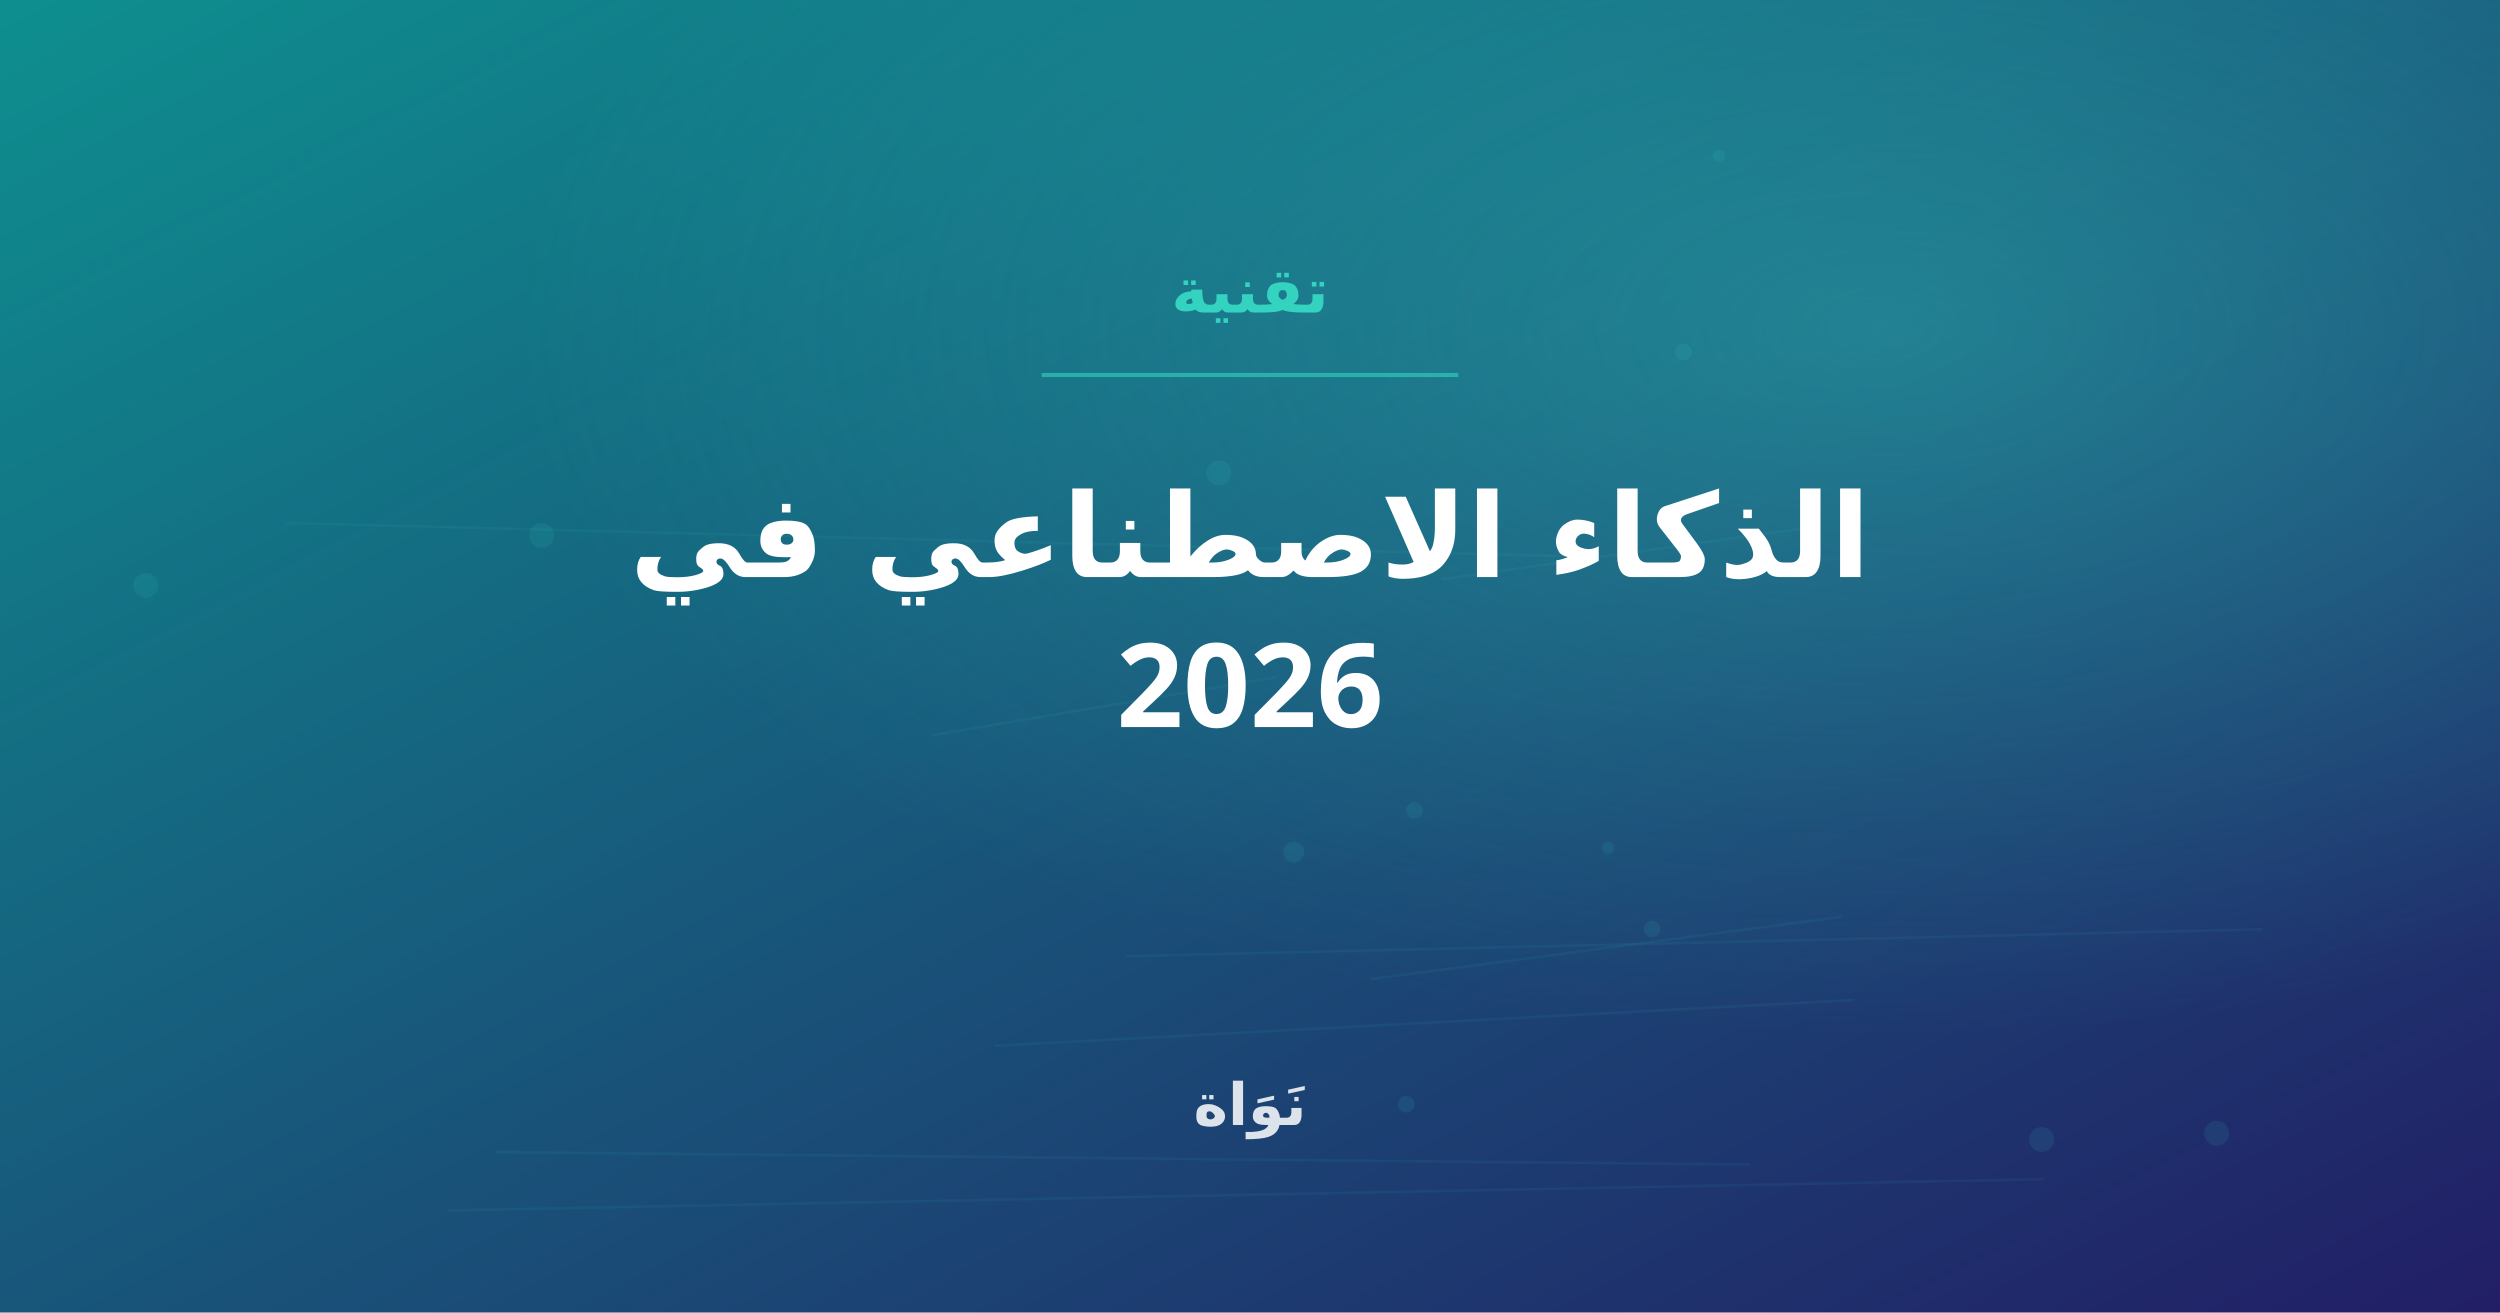
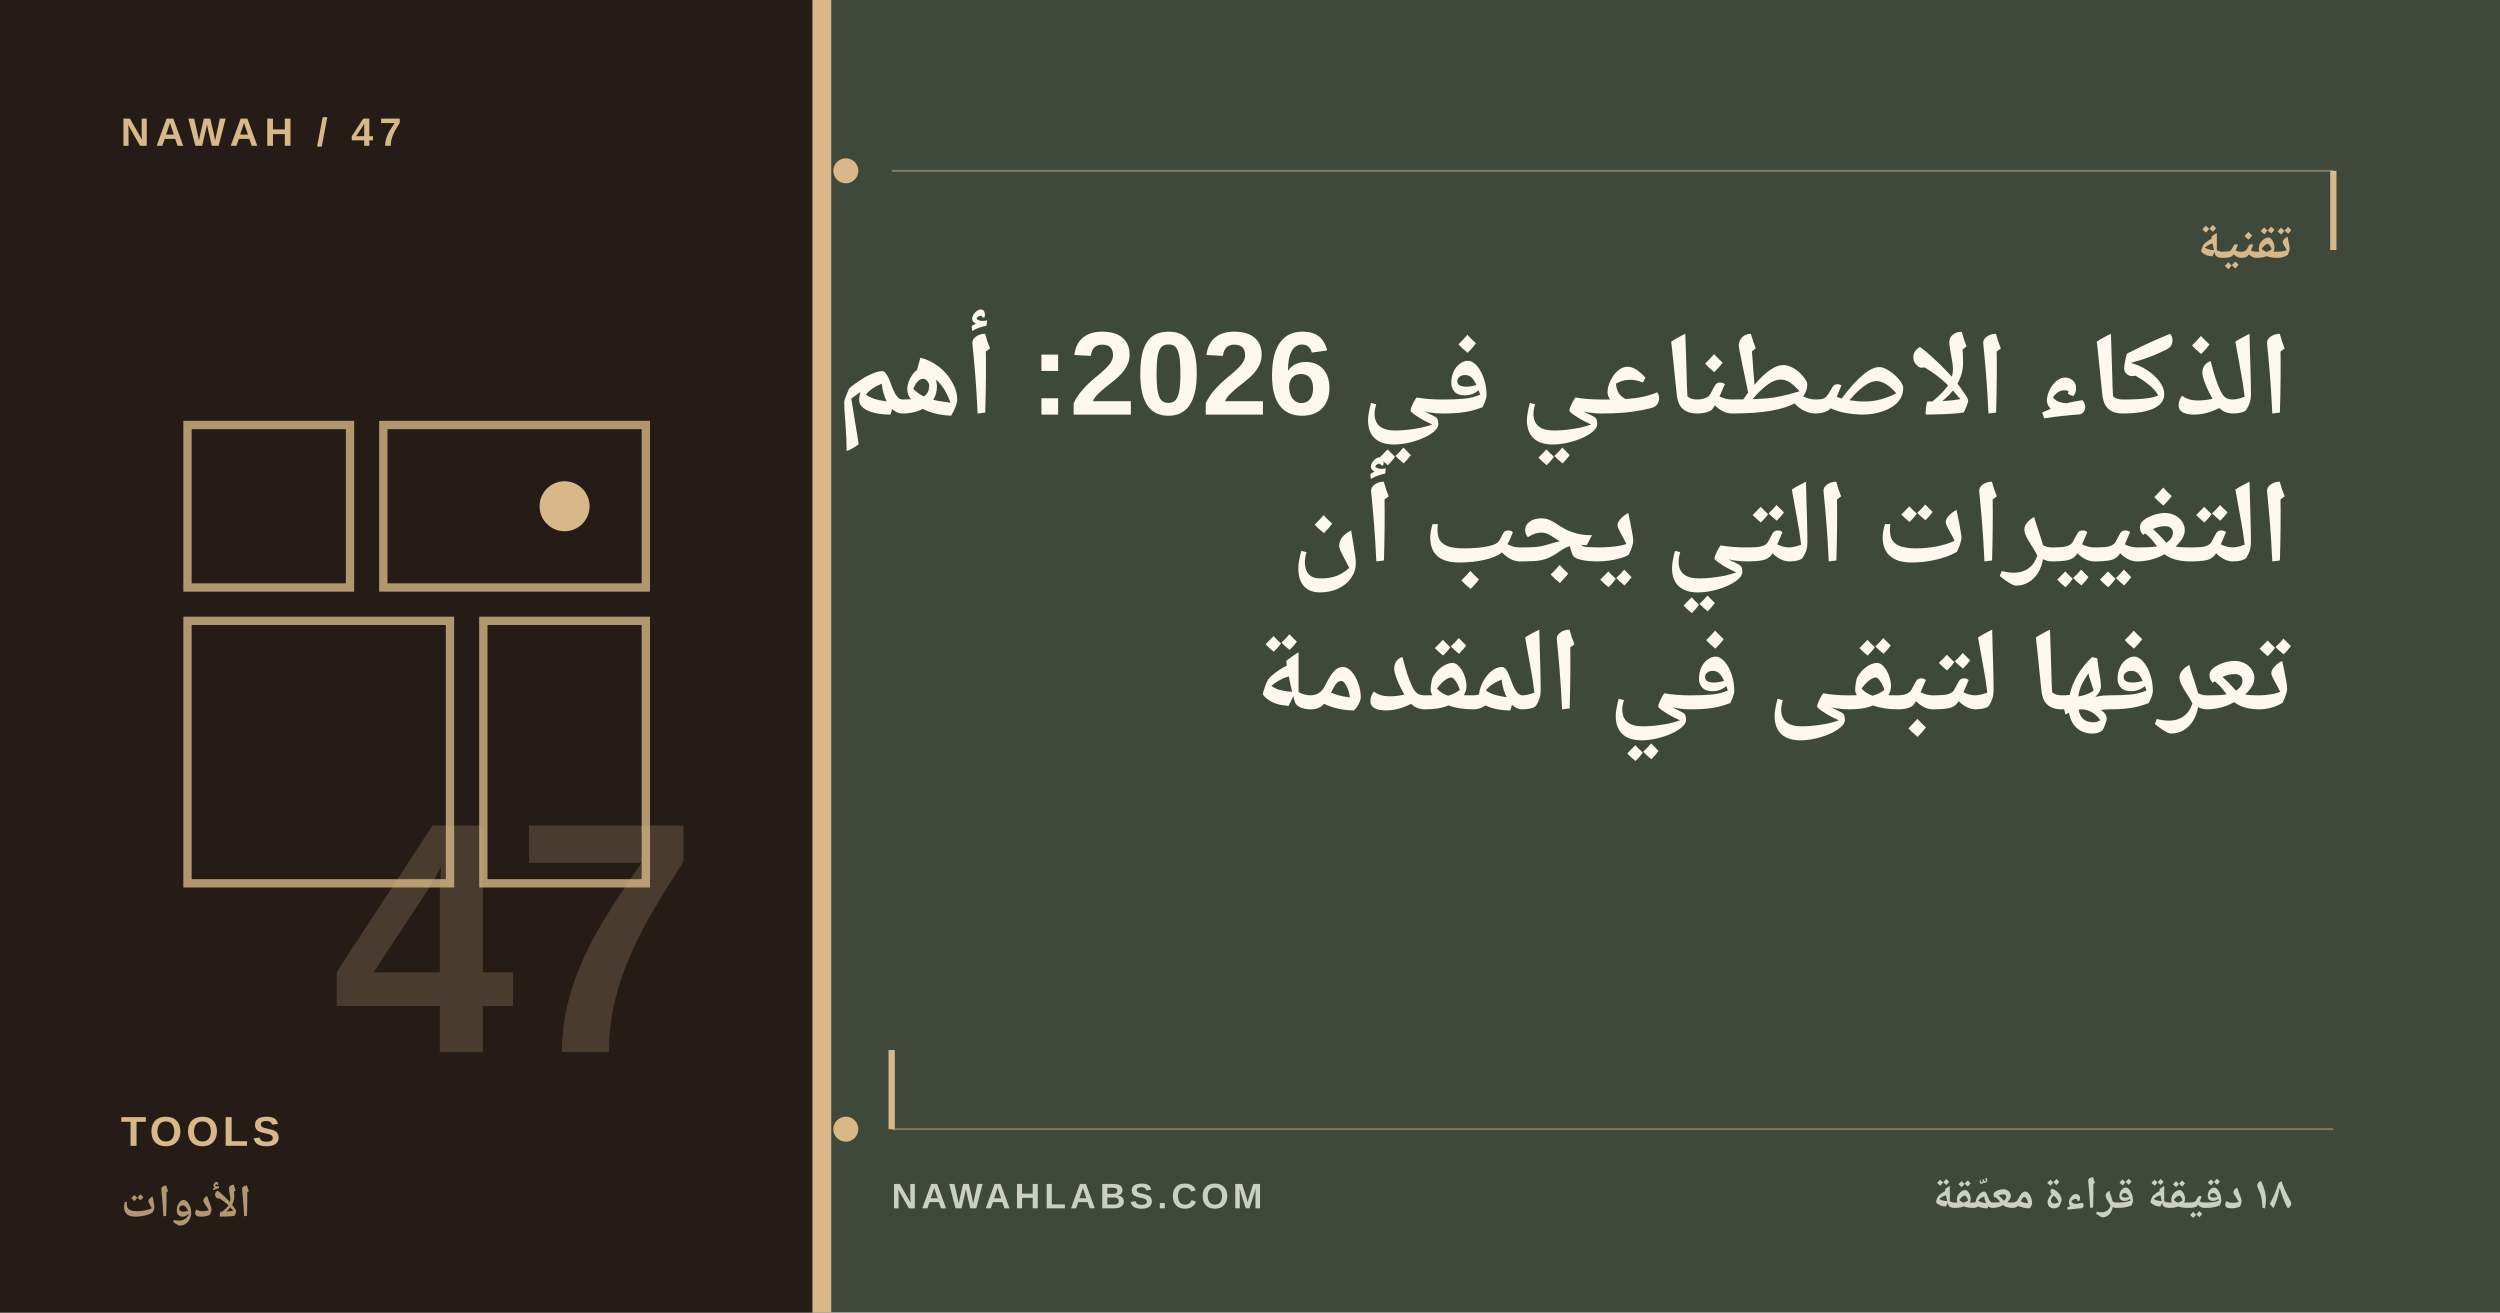
- <svg xmlns="http://www.w3.org/2000/svg" viewBox="0 0 1200 630" width="1200" height="630" role="img" aria-label="تقنية">
-   <defs>
-     <linearGradient id="g72332" x1="0" y1="0" x2="1" y2="1">
-       <stop offset="0" stop-color="#0E8F8F" />
-       <stop offset="1" stop-color="#221E66" />
-     </linearGradient>
-     <radialGradient id="g72332r" cx="0.75" cy="0.25" r="0.9">
-       <stop offset="0" stop-color="#34D3C0" stop-opacity="0.35" />
-       <stop offset="0.6" stop-color="#34D3C0" stop-opacity="0" />
-     </radialGradient>
-   </defs>
-   <rect width="1200" height="630" fill="url(#g72332)" />
-   <rect width="1200" height="630" fill="url(#g72332r)" />
-   <line x1="692" y1="278" x2="870" y2="253" stroke="#34D3C0" stroke-width="1.2" opacity="0.07" />
-   <line x1="477" y1="502" x2="890" y2="480" stroke="#34D3C0" stroke-width="1.2" opacity="0.07" />
-   <line x1="884" y1="440" x2="658" y2="470" stroke="#34D3C0" stroke-width="1.2" opacity="0.07" />
-   <line x1="1086" y1="446" x2="540" y2="459" stroke="#34D3C0" stroke-width="1.2" opacity="0.07" />
-   <line x1="447" y1="353" x2="613" y2="325" stroke="#34D3C0" stroke-width="1.2" opacity="0.07" />
-   <line x1="981" y1="566" x2="215" y2="581" stroke="#34D3C0" stroke-width="1.2" opacity="0.07" />
-   <line x1="238" y1="553" x2="840" y2="559" stroke="#34D3C0" stroke-width="1.2" opacity="0.07" />
-   <line x1="751" y1="267" x2="137" y2="251" stroke="#34D3C0" stroke-width="1.2" opacity="0.07" />
-   <circle cx="621" cy="409" r="5" fill="#34D3C0" opacity="0.1" />
-   <circle cx="772" cy="407" r="3" fill="#34D3C0" opacity="0.1" />
-   <circle cx="70" cy="281" r="6" fill="#34D3C0" opacity="0.1" />
-   <circle cx="679" cy="389" r="4" fill="#34D3C0" opacity="0.1" />
-   <circle cx="585" cy="227" r="6" fill="#34D3C0" opacity="0.1" />
-   <circle cx="260" cy="257" r="6" fill="#34D3C0" opacity="0.1" />
-   <circle cx="675" cy="530" r="4" fill="#34D3C0" opacity="0.1" />
-   <circle cx="825" cy="75" r="3" fill="#34D3C0" opacity="0.1" />
-   <circle cx="980" cy="547" r="6" fill="#34D3C0" opacity="0.1" />
-   <circle cx="1064" cy="544" r="6" fill="#34D3C0" opacity="0.1" />
-   <circle cx="793" cy="446" r="4" fill="#34D3C0" opacity="0.1" />
-   <circle cx="808" cy="169" r="4" fill="#34D3C0" opacity="0.1" />
-   <text x="600" y="150" text-anchor="middle" fill="#34D3C0" font-size="30" font-weight="600" font-family="'IBM Plex Sans Arabic',sans-serif">تقنية</text>
-   <line x1="500" y1="180" x2="700" y2="180" stroke="#34D3C0" stroke-width="2" opacity="0.6" />
-   <text x="600" y="277" text-anchor="middle" fill="#FFFFFF" font-size="56" font-weight="800" font-family="'Changa',sans-serif">الذكاء الاصطناعي في</text>
-   <text x="600" y="349" text-anchor="middle" fill="#FFFFFF" font-size="56" font-weight="800" font-family="'Changa',sans-serif">2026</text>
-   <text x="600" y="540" text-anchor="middle" fill="#FFFFFF" font-size="28" font-weight="600" font-family="'Changa',sans-serif" opacity="0.85">نَوَاة</text>
+ <svg xmlns="http://www.w3.org/2000/svg" viewBox="0 0 1200 630" width="1200" height="630" role="img" aria-labelledby="title desc">
+   <rect width="1200" height="630" fill="#3F493B" />
+   <rect width="390" height="630" fill="#251C18" />
+   <rect x="390" width="9" height="630" fill="#D8B889" />
+   <path d="M428 82H1120M428 542H1120" stroke="#D8B889" stroke-width="1" opacity=".42" />
+   <path d="M1120 82v38M428 504v38" stroke="#D8B889" stroke-width="3" />
+   <g transform="translate(18 14)">
+     <rect x="72" y="190" width="78" height="78" fill="none" stroke="#D8B889" stroke-width="4" opacity=".78" />
+     <rect x="166" y="190" width="126" height="78" fill="none" stroke="#D8B889" stroke-width="4" opacity=".78" />
+     <rect x="72" y="284" width="126" height="126" fill="none" stroke="#D8B889" stroke-width="4" opacity=".78" />
+     <rect x="214" y="284" width="78" height="126" fill="none" stroke="#D8B889" stroke-width="4" opacity=".78" />
+     <circle cx="253" cy="229" r="12" fill="#D8B889" />
+   </g>
+   <text x="58" y="70" fill="#D8B889" font-family="Alexandria,Arial,sans-serif" font-size="19" font-weight="700" letter-spacing="3">NAWAH / 47</text>
+   <text x="58" y="550" fill="#D8B889" font-family="Alexandria,Arial,sans-serif" font-size="20" font-weight="700" letter-spacing="2">TOOLS</text>
+   <text x="58" y="584" fill="#D8B889" opacity=".78" font-family="Arial,'Noto Naskh Arabic',sans-serif" font-size="22" font-weight="700">الأدوات</text>
+   <text x="335" y="505" text-anchor="end" fill="#D8B889" opacity=".2" font-family="Alexandria,Arial,sans-serif" font-size="158" font-weight="800">47</text>
+   <text x="1100" y="124" text-anchor="start" direction="rtl" unicode-bidi="embed" fill="#D8B889" font-family="Arial,'Noto Naskh Arabic',sans-serif" font-size="25" font-weight="700">تقنية</text>
+   <text text-anchor="start" direction="rtl" unicode-bidi="embed" fill="#FCF8EF" font-family="Arial,'Noto Naskh Arabic',sans-serif" font-size="57" font-weight="800">
+     <tspan x="1100" y="199">الذكاء الاصطناعي في 2026: أهم</tspan>
+     <tspan x="1100" y="270">التغييرات التي يجب أن</tspan>
+     <tspan x="1100" y="341">تعرفها لتبقى في المقدمة</tspan>
+   </text>
+   <text x="1100" y="580" text-anchor="start" direction="rtl" unicode-bidi="embed" fill="#CBD0C1" font-family="Arial,'Noto Naskh Arabic',sans-serif" font-size="22" font-weight="600">١٨ دقيقة قراءة معمّقة</text>
+   <text x="428" y="580" fill="#CBD0C1" font-family="Alexandria,Arial,sans-serif" font-size="17" font-weight="700" letter-spacing="2">NAWAHLABS.COM</text>
+   <circle cx="406" cy="82" r="6" fill="#D8B889" />
+   <circle cx="406" cy="542" r="6" fill="#D8B889" />
</svg>
